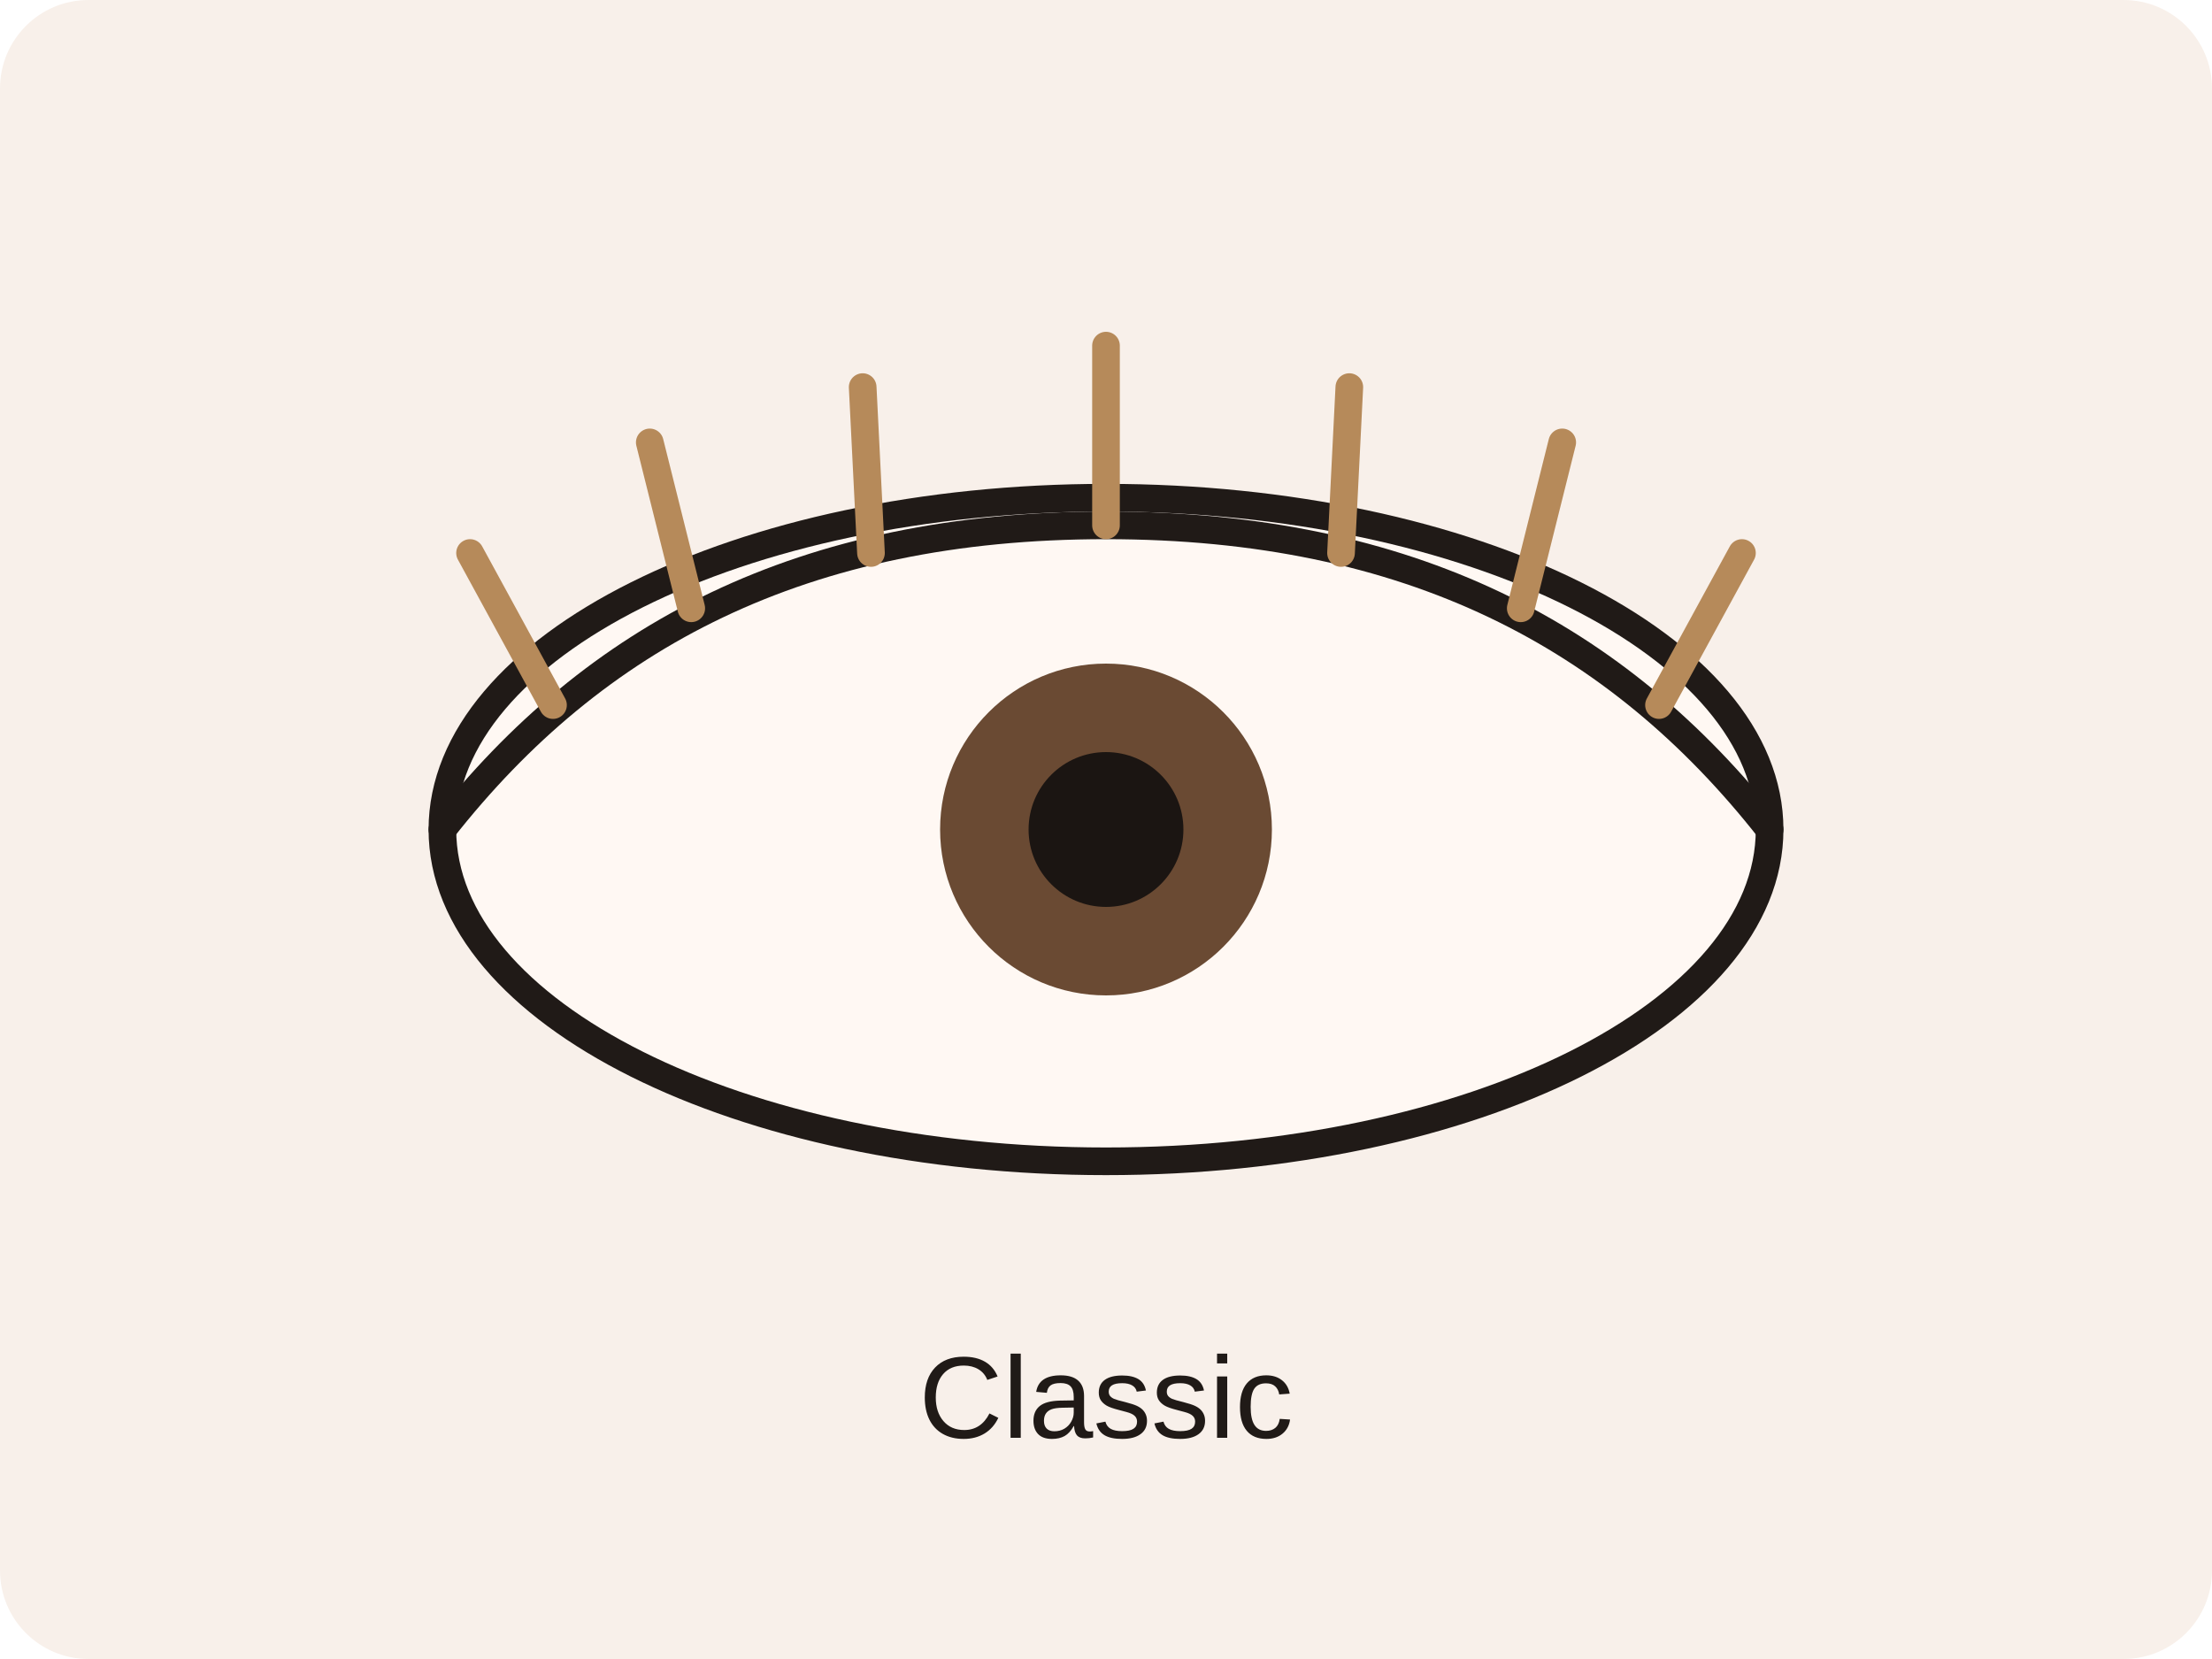
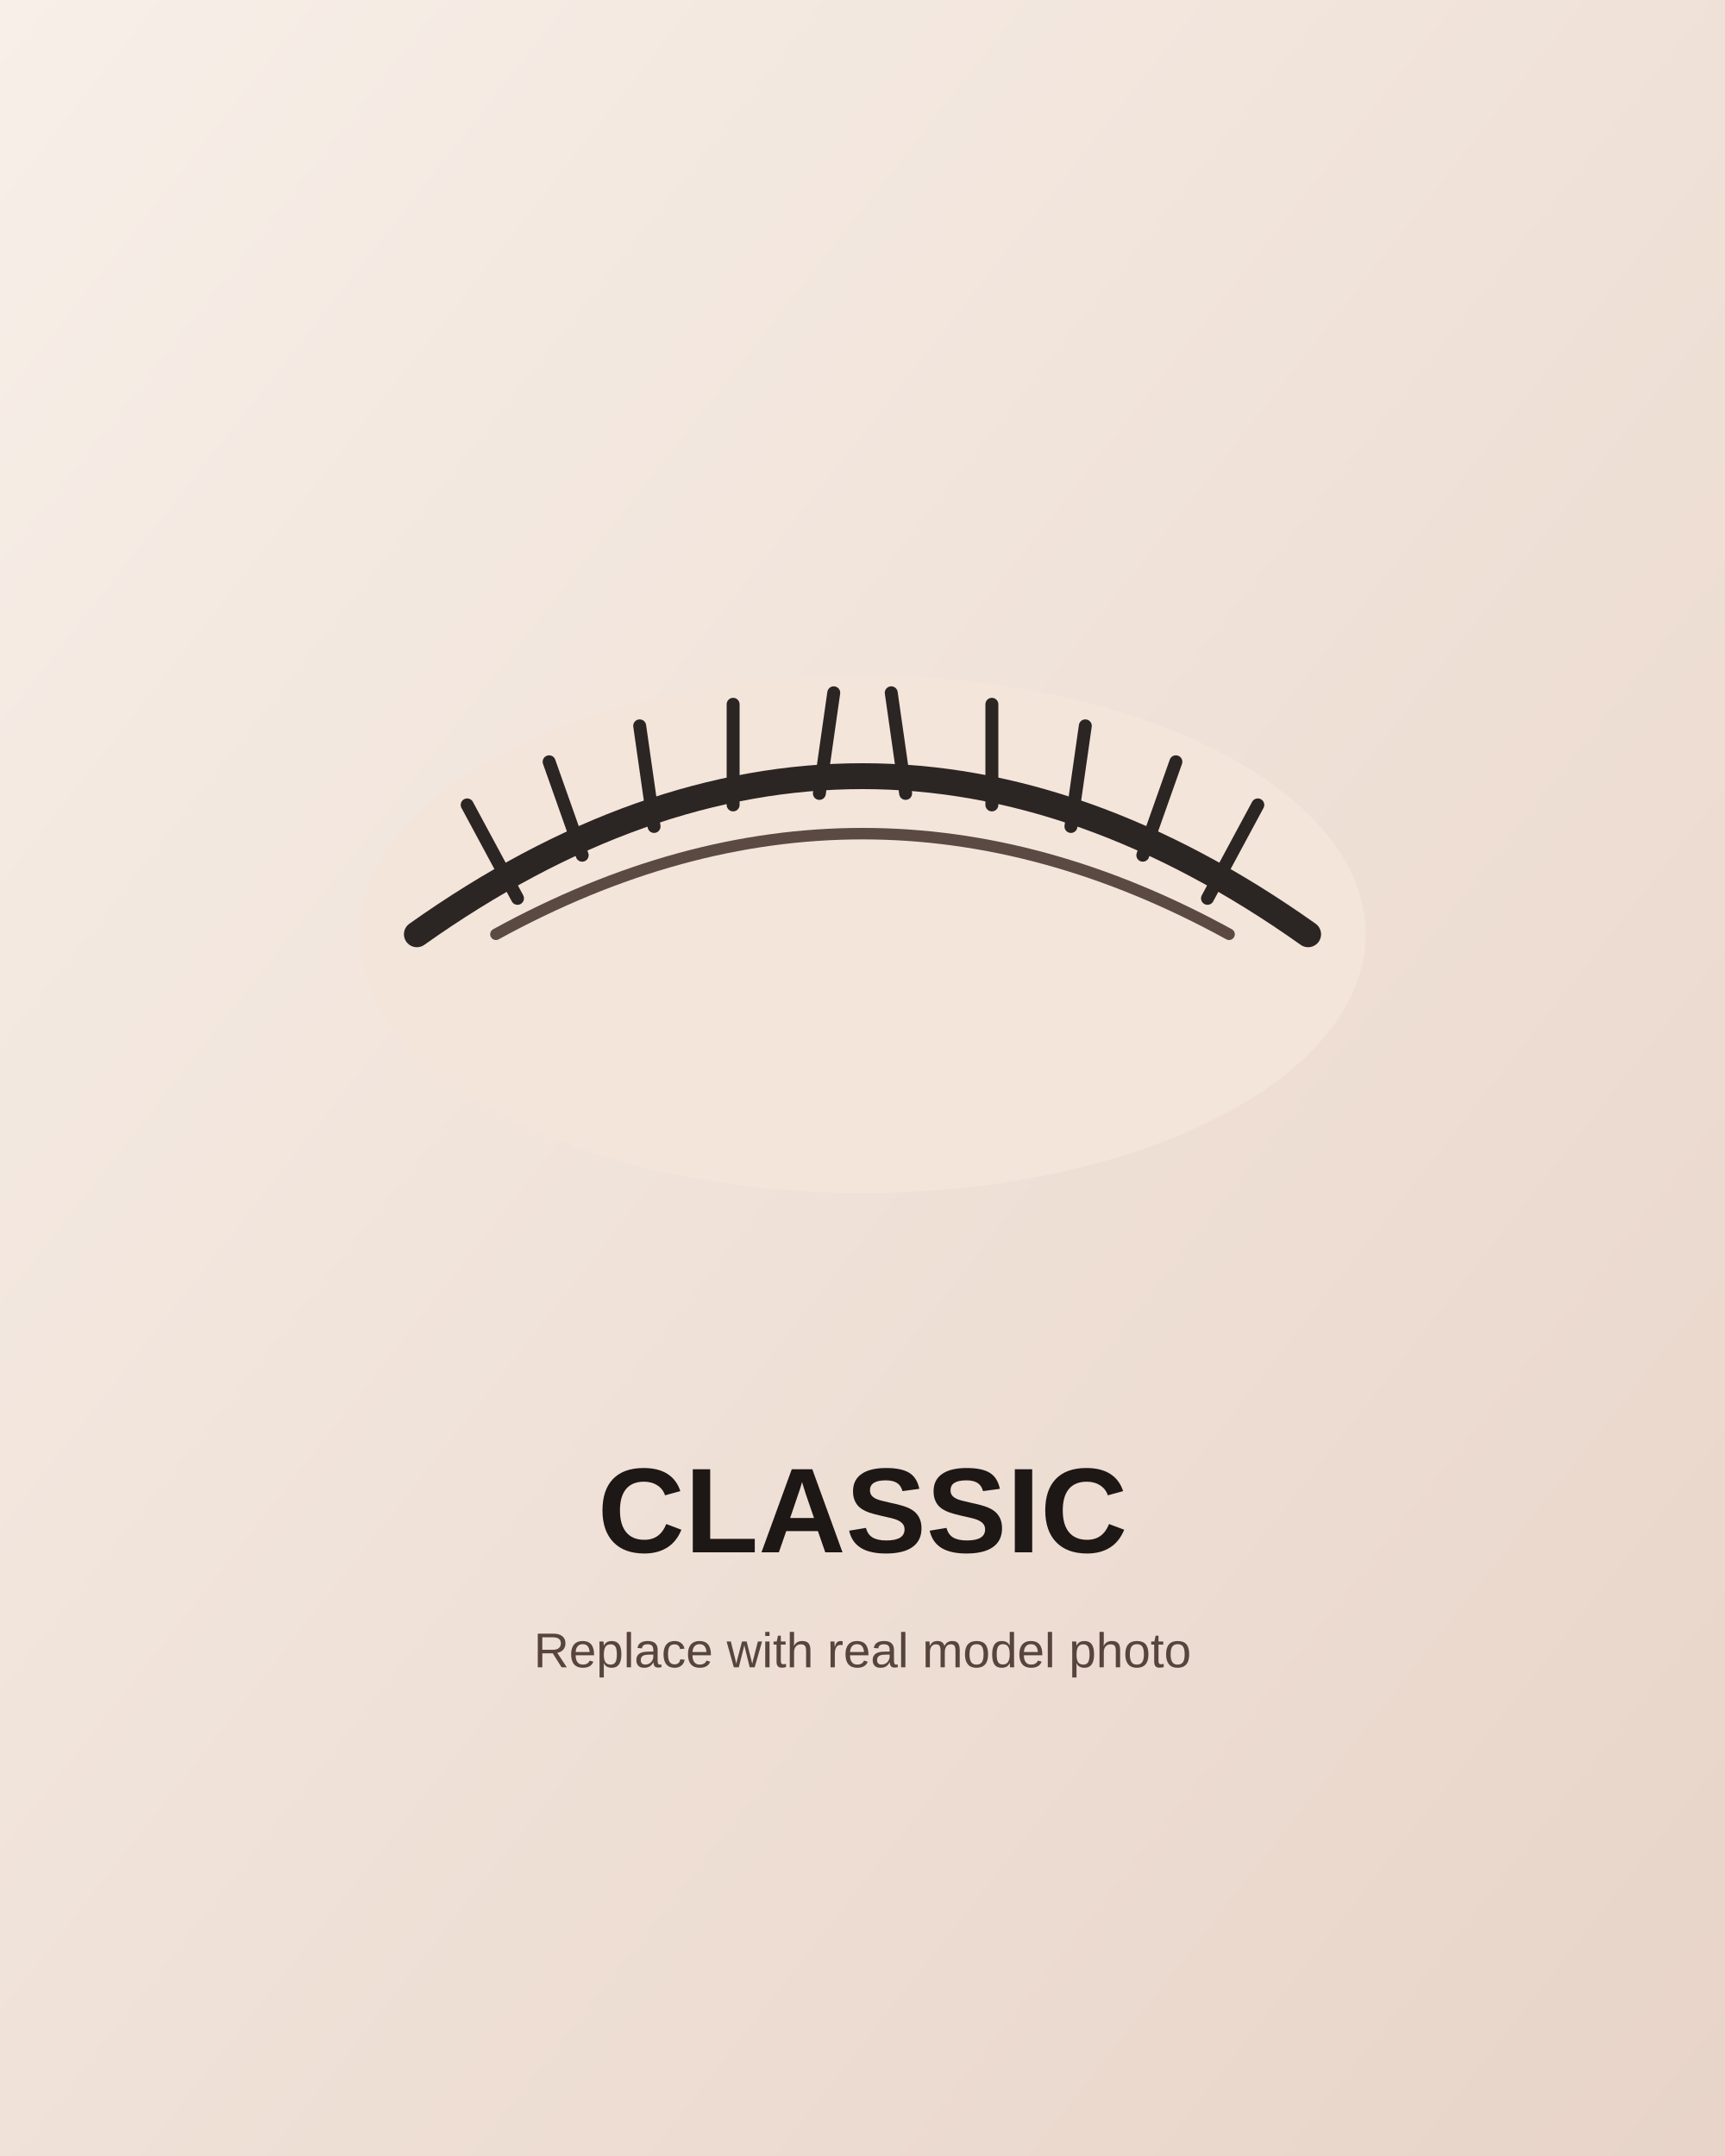
- <svg xmlns="http://www.w3.org/2000/svg" width="800" height="600" viewBox="0 0 800 600" fill="none">
-   <rect width="800" height="600" rx="32" fill="#F8F0EA" />
-   <ellipse cx="400" cy="300" rx="240" ry="120" fill="#FFF8F3" stroke="#201A17" stroke-width="10" />
-   <path d="M160 300C215 230 290 190 400 190C510 190 585 230 640 300" stroke="#201A17" stroke-width="10" stroke-linecap="round" />
-   <path d="M200 255L170 200" stroke="#B68A5A" stroke-width="10" stroke-linecap="round" />
-   <path d="M250 220L235 160" stroke="#B68A5A" stroke-width="10" stroke-linecap="round" />
-   <path d="M315 200L312 140" stroke="#B68A5A" stroke-width="10" stroke-linecap="round" />
-   <path d="M400 190L400 125" stroke="#B68A5A" stroke-width="10" stroke-linecap="round" />
-   <path d="M485 200L488 140" stroke="#B68A5A" stroke-width="10" stroke-linecap="round" />
-   <path d="M550 220L565 160" stroke="#B68A5A" stroke-width="10" stroke-linecap="round" />
-   <path d="M600 255L630 200" stroke="#B68A5A" stroke-width="10" stroke-linecap="round" />
-   <circle cx="400" cy="300" r="60" fill="#6A4A33" />
-   <circle cx="400" cy="300" r="28" fill="#1B1512" />
-   <text x="400" y="520" text-anchor="middle" font-size="42" font-family="Arial" fill="#201A17">Classic</text>
+ <svg xmlns="http://www.w3.org/2000/svg" width="1200" height="1500" viewBox="0 0 1200 1500">
+   <defs>
+     <linearGradient id="bg" x1="0" y1="0" x2="1" y2="1">
+       <stop offset="0%" stop-color="#f7efe8" />
+       <stop offset="100%" stop-color="#e8d4c8" />
+     </linearGradient>
+   </defs>
+   <rect width="1200" height="1500" fill="url(#bg)" />
+   <ellipse cx="600" cy="650" rx="350" ry="180" fill="#f4e5da" />
+   <path d="M290 650 Q600 430 910 650" fill="none" stroke="#2b2523" stroke-width="18" stroke-linecap="round" />
+   <path d="M345 650 Q600 510 855 650" fill="none" stroke="#5b4943" stroke-width="8" stroke-linecap="round" />
+   <g stroke="#2b2523" stroke-width="9" stroke-linecap="round">
+     <path d="M360 625 L325 560" />
+     <path d="M405 595 L382 530" />
+     <path d="M455 575 L445 505" />
+     <path d="M510 560 L510 490" />
+     <path d="M570 552 L580 482" />
+     <path d="M630 552 L620 482" />
+     <path d="M690 560 L690 490" />
+     <path d="M745 575 L755 505" />
+     <path d="M795 595 L818 530" />
+     <path d="M840 625 L875 560" />
+   </g>
+   <text x="600" y="1080" text-anchor="middle" font-size="84" font-family="Arial, Helvetica, sans-serif" font-weight="700" fill="#1d1715">CLASSIC</text>
+   <text x="600" y="1160" text-anchor="middle" font-size="34" font-family="Arial, Helvetica, sans-serif" fill="#57443d">Replace with real model photo</text>
</svg>
